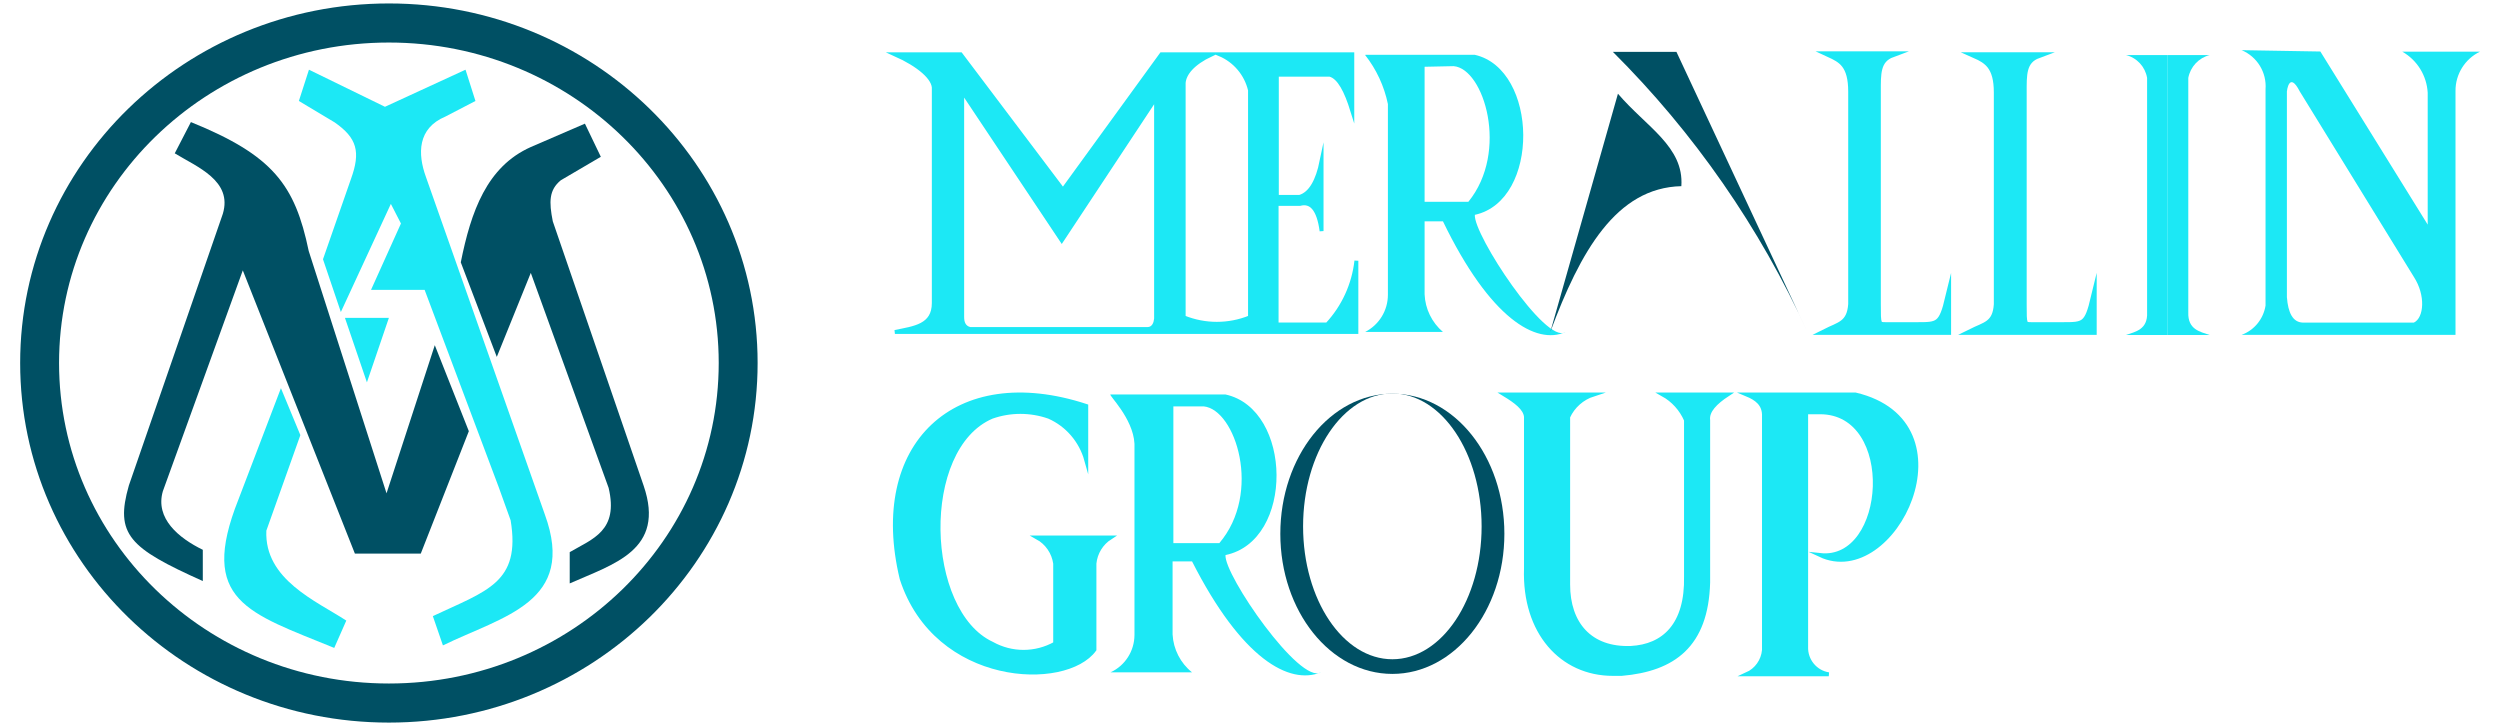
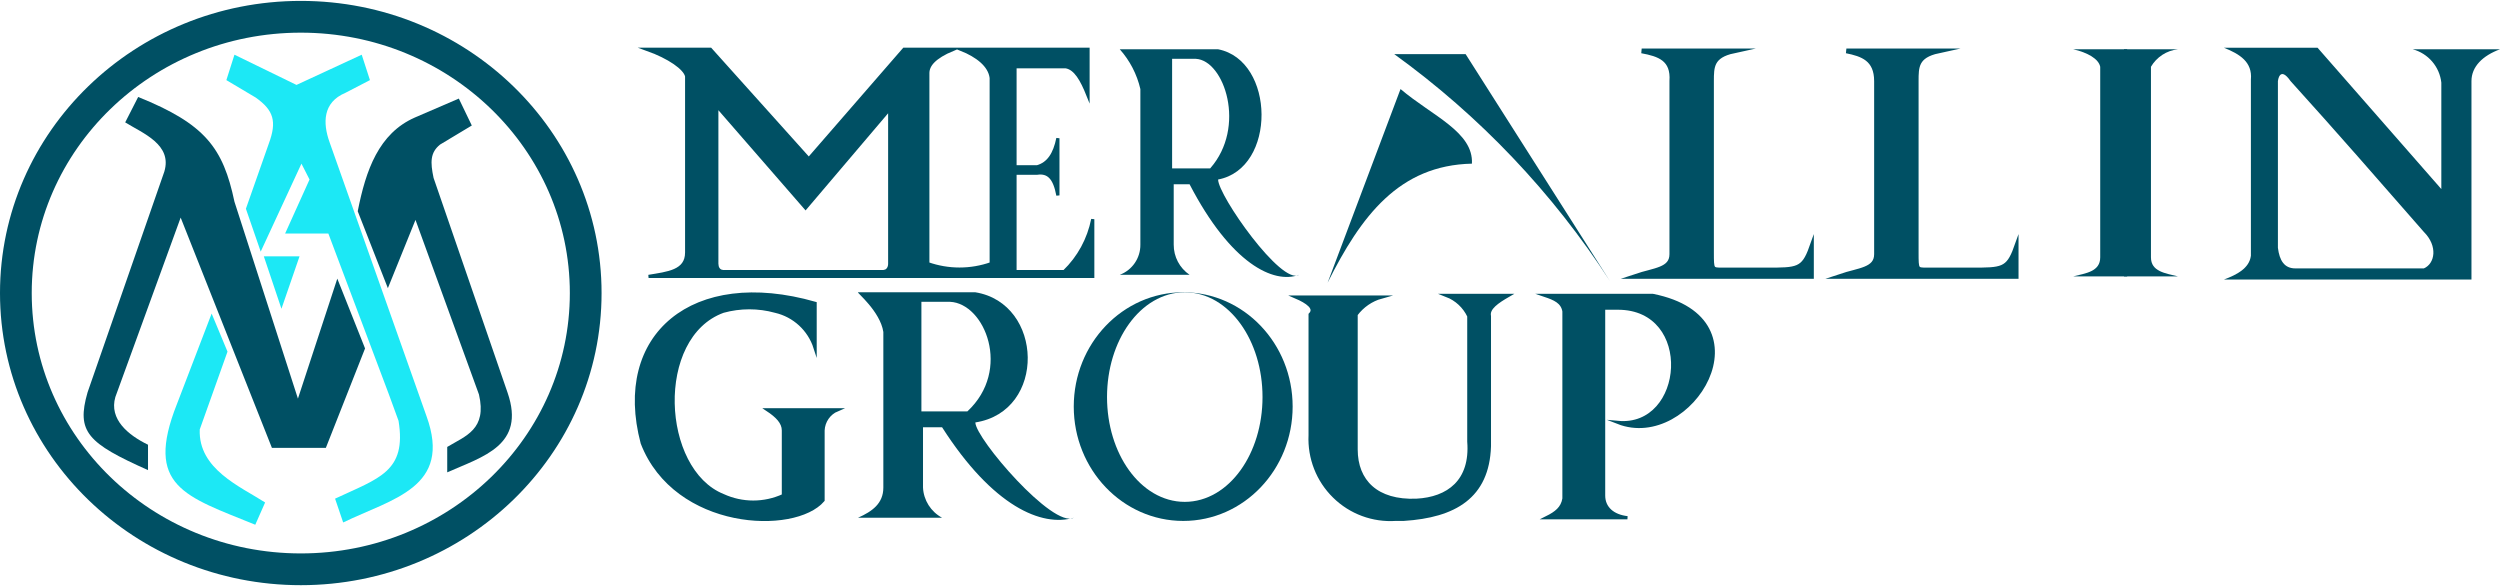
- <svg xmlns="http://www.w3.org/2000/svg" width="124px" height="36px" viewBox="0 0 122 36" version="1.1">
+ <svg xmlns="http://www.w3.org/2000/svg" width="128px" height="30px" viewBox="0 0 128 30" version="1.1">
  <g id="surface1">
-     <path style=" stroke:none;fill-rule:nonzero;fill:rgb(10.98%,90.98%,96.078%);fill-opacity:1;" d="M 15.906 15.477 L 15.02 12.859 L 16.406 8.883 C 16.898 7.527 16.707 6.848 15.605 6.074 L 13.824 5.008 L 14.324 3.457 L 18.094 5.297 L 22.09 3.457 L 22.582 5.008 L 21.094 5.781 C 19.707 6.363 19.707 7.625 20.129 8.785 L 26.023 25.516 C 27.617 29.879 23.941 30.559 20.969 32.012 L 20.469 30.559 C 23.148 29.297 24.84 28.91 24.328 25.809 L 23.738 24.168 L 20.062 14.379 L 17.402 14.379 L 18.887 11.086 L 18.387 10.113 Z M 15.906 15.477 " />
-     <path style=" stroke:none;fill-rule:nonzero;fill:rgb(10.98%,90.98%,96.078%);fill-opacity:1;" d="M 16.109 15.766 L 18.289 15.766 L 17.199 18.965 Z M 16.109 15.766 " />
-     <path style=" stroke:none;fill-rule:nonzero;fill:rgb(10.98%,90.98%,96.078%);fill-opacity:1;" d="M 12.934 19.254 L 13.898 21.582 L 12.211 26.32 C 12.105 28.746 14.691 29.812 16.176 30.781 L 15.578 32.137 C 11.316 30.391 8.824 29.812 10.824 24.781 Z M 12.934 19.254 " />
-     <path style=" stroke:none;fill-rule:nonzero;fill:rgb(0%,31.373%,39.216%);fill-opacity:1;" d="M 20.566 17.121 L 22.254 21.387 L 19.871 27.457 L 16.602 27.457 L 11.043 13.41 L 7.078 24.363 C 6.684 25.719 7.871 26.691 9.059 27.27 L 9.059 28.82 C 5.391 27.176 4.699 26.504 5.391 24.082 L 10.051 10.609 C 10.551 8.961 8.77 8.281 7.668 7.605 L 8.469 6.055 C 12.531 7.703 13.629 9.156 14.312 12.449 L 18.172 24.469 Z M 20.566 17.121 " />
-     <path style=" stroke:none;fill-rule:nonzero;fill:rgb(0%,31.373%,39.216%);fill-opacity:1;" d="M 23.641 17.703 L 25.328 13.535 L 29.188 24.199 C 29.691 26.332 28.398 26.719 27.258 27.387 L 27.258 28.938 C 29.438 27.969 32.016 27.289 30.926 24.094 L 26.418 10.977 C 26.227 10.008 26.227 9.426 26.816 8.941 L 28.801 7.777 L 28.012 6.133 L 25.328 7.293 C 23.148 8.262 22.359 10.492 21.855 13.012 Z M 23.641 17.703 " />
-     <path style="fill:none;stroke-width:2;stroke-linecap:butt;stroke-linejoin:miter;stroke:rgb(0%,31.373%,39.216%);stroke-opacity:1;stroke-miterlimit:4;" d="M 36.921 18.399 C 36.921 8.791 28.878 1.001 18.961 1.001 C 9.043 1.001 1 8.791 1 18.399 C 1 28.011 9.043 35.801 18.961 35.801 C 28.878 35.801 36.921 28.011 36.921 18.399 Z M 36.921 18.399 " transform="matrix(0.964579,0,0,0.96928,0,0.170086)" />
-     <path style="fill-rule:nonzero;fill:rgb(10.98%,90.98%,96.078%);fill-opacity:1;stroke-width:0.2;stroke-linecap:butt;stroke-linejoin:miter;stroke:rgb(10.98%,90.98%,96.078%);stroke-opacity:1;stroke-miterlimit:10;" d="M 83.08 96.451 L 86.461 96.451 L 91.722 103.391 L 96.788 96.451 L 99.372 96.451 C 98.372 96.919 97.971 97.451 97.93 97.91 L 97.93 109.912 C 99.024 110.355 100.247 110.355 101.34 109.912 L 101.34 98.289 C 101.146 97.463 100.562 96.778 99.781 96.451 L 106.601 96.451 L 106.601 99.341 C 106.289 98.341 105.928 97.628 105.45 97.499 L 102.721 97.499 L 102.721 103.75 L 103.891 103.75 C 104.47 103.58 104.819 102.899 105.021 101.928 L 105.021 105.499 C 104.871 104.37 104.479 103.959 103.912 104.108 L 102.709 104.108 L 102.709 110.278 L 105.309 110.278 C 106.147 109.384 106.673 108.239 106.811 107.018 L 106.811 110.661 L 83.08 110.661 C 84.08 110.46 85.08 110.359 85.08 109.178 L 85.08 98.249 C 85.129 97.688 84.311 96.999 83.08 96.451 Z M 83.08 96.451 " transform="matrix(0.964579,0,0,0.96928,-36.75047,-90.79688)" />
-     <path style="fill-rule:nonzero;fill:rgb(100%,100%,100%);fill-opacity:1;stroke-width:0.2;stroke-linecap:butt;stroke-linejoin:miter;stroke:rgb(100%,100%,100%);stroke-opacity:1;stroke-miterlimit:10;" d="M 86.741 98.998 L 86.741 109.9 C 86.741 110.141 86.81 110.27 86.972 110.311 L 96.079 110.311 C 96.221 110.311 96.29 110.161 96.31 109.968 L 96.31 99.341 L 91.661 106.341 Z M 86.741 98.998 " transform="matrix(0.964579,0,0,0.96928,-36.75047,-90.79688)" />
-     <path style=" stroke:none;fill-rule:nonzero;fill:rgb(10.98%,90.98%,96.078%);fill-opacity:1;" d="M 66.711 2.73 C 67.27 3.441 67.656 4.273 67.84 5.16 L 67.84 14.621 C 67.84 15.402 67.402 16.113 66.711 16.465 L 70.57 16.465 C 70.02 15.996 69.688 15.316 69.66 14.594 L 69.66 10.977 L 70.57 10.977 C 72.914 15.824 75.199 17.113 76.645 16.473 C 75.68 17.113 72.074 11.629 72.152 10.656 C 75.402 9.949 75.305 3.438 72.152 2.719 L 66.73 2.719 " />
-     <path style=" stroke:none;fill-rule:nonzero;fill:rgb(100%,100%,100%);fill-opacity:1;" d="M 69.66 3.312 L 69.66 10.008 L 71.832 10.008 C 73.859 7.516 72.605 3.398 71.098 3.281 Z M 69.66 3.312 " />
-     <path style=" stroke:none;fill-rule:nonzero;fill:rgb(10.98%,90.98%,96.078%);fill-opacity:1;" d="M 54.082 19.566 C 53.949 19.566 55.203 20.73 55.27 22.008 L 55.27 31.496 C 55.266 32.293 54.805 33.016 54.082 33.348 L 58.125 33.348 C 57.551 32.891 57.199 32.203 57.16 31.469 L 57.16 27.844 L 58.125 27.844 C 60.586 32.688 62.949 33.988 64.52 33.348 C 63.48 33.988 59.699 28.504 59.785 27.531 C 63.207 26.824 63.113 20.293 59.785 19.566 L 54.082 19.566 " />
-     <path style=" stroke:none;fill-rule:nonzero;fill:rgb(100%,100%,100%);fill-opacity:1;" d="M 57.199 20.156 L 57.199 26.941 L 59.477 26.941 C 61.609 24.441 60.285 20.312 58.703 20.156 Z M 57.199 20.156 " />
-     <path style=" stroke:none;fill-rule:nonzero;fill:rgb(0%,31.373%,39.216%);fill-opacity:1;" d="M 79 2.574 L 82.152 2.574 L 88.645 16.465 C 86.289 11.285 83.023 6.582 79 2.574 Z M 79 2.574 " />
-     <path style=" stroke:none;fill-rule:nonzero;fill:rgb(0%,31.373%,39.216%);fill-opacity:1;" d="M 79.25 4.648 C 80.656 6.297 82.531 7.273 82.395 9.234 C 79.164 9.309 77.379 12.469 75.895 16.465 Z M 79.25 4.648 " />
-     <path style="fill-rule:nonzero;fill:rgb(10.98%,90.98%,96.078%);fill-opacity:1;stroke-width:0.3;stroke-linecap:butt;stroke-linejoin:miter;stroke:rgb(10.98%,90.98%,96.078%);stroke-opacity:1;stroke-miterlimit:10;" d="M 131.109 96.451 L 134.381 96.451 C 133.592 96.741 133.628 97.451 133.628 98.39 L 133.628 109.239 C 133.628 110.311 133.628 110.311 134.049 110.311 L 135.629 110.311 C 136.73 110.311 136.9 110.311 137.241 108.9 L 137.241 110.661 L 130.899 110.661 C 131.64 110.29 132.178 110.258 132.251 109.239 L 132.251 98.37 C 132.251 96.999 131.741 96.741 131.109 96.451 Z M 131.109 96.451 " transform="matrix(0.964579,0,0,0.96928,-36.75047,-90.79688)" />
-     <path style="fill-rule:nonzero;fill:rgb(10.98%,90.98%,96.078%);fill-opacity:1;stroke-width:0.3;stroke-linecap:butt;stroke-linejoin:miter;stroke:rgb(10.98%,90.98%,96.078%);stroke-opacity:1;stroke-miterlimit:10;" d="M 138.601 96.5 L 141.881 96.5 C 141.092 96.79 141.128 97.499 141.128 98.43 L 141.128 109.251 C 141.128 110.311 141.128 110.311 141.541 110.311 L 143.121 110.311 C 144.23 110.311 144.388 110.311 144.728 108.9 L 144.728 110.661 L 138.391 110.661 C 139.14 110.29 139.67 110.27 139.739 109.251 L 139.739 98.402 C 139.739 97.092 139.241 96.782 138.601 96.5 Z M 138.601 96.5 " transform="matrix(0.964579,0,0,0.96928,-36.75047,-90.79688)" />
-     <path style=" stroke:none;fill-rule:nonzero;fill:rgb(10.98%,90.98%,96.078%);fill-opacity:1;" d="M 110.184 2.488 C 110.953 2.809 111.434 3.59 111.371 4.426 L 111.371 15.156 C 111.266 15.82 110.812 16.379 110.184 16.609 L 120.793 16.609 L 120.793 4.504 C 120.789 3.676 121.266 2.918 122.008 2.562 L 118.152 2.562 C 118.891 2.98 119.367 3.75 119.414 4.602 L 119.414 11.141 L 114.09 2.555 Z M 110.184 2.488 " />
-     <path style=" stroke:none;fill-rule:nonzero;fill:rgb(100%,100%,100%);fill-opacity:1;" d="M 112.43 4.531 L 112.43 14.738 C 112.488 15.516 112.723 15.98 113.211 16 L 118.73 16 C 119.23 15.758 119.32 14.652 118.73 13.738 L 113.066 4.531 C 112.539 3.504 112.43 4.531 112.43 4.531 Z M 112.43 4.531 " />
-     <path style=" stroke:none;fill-rule:nonzero;fill:rgb(10.98%,90.98%,96.078%);fill-opacity:1;" d="M 104.445 2.73 L 106.52 2.73 L 106.52 16.617 L 104.445 16.617 C 104.918 16.453 105.535 16.348 105.496 15.496 L 105.496 3.863 C 105.402 3.309 104.988 2.863 104.445 2.73 Z M 104.445 2.73 " />
-     <path style=" stroke:none;fill-rule:nonzero;fill:rgb(10.98%,90.98%,96.078%);fill-opacity:1;" d="M 108.602 2.73 L 106.52 2.73 L 106.52 16.617 L 108.602 16.617 C 108.121 16.453 107.512 16.348 107.539 15.496 L 107.539 3.863 C 107.645 3.309 108.059 2.867 108.602 2.73 Z M 108.602 2.73 " />
-     <path style="fill-rule:nonzero;fill:rgb(10.98%,90.98%,96.078%);fill-opacity:1;stroke-width:0.2;stroke-linecap:butt;stroke-linejoin:miter;stroke:rgb(10.98%,90.98%,96.078%);stroke-opacity:1;stroke-miterlimit:10;" d="M 92.921 117.218 L 92.921 114.449 C 86.182 112.249 81.772 116.448 83.428 123.291 C 85.19 128.7 91.86 128.95 93.342 126.918 L 93.342 122.51 C 93.395 121.965 93.698 121.474 94.16 121.18 L 90.402 121.18 C 90.9 121.454 91.24 121.945 91.321 122.51 L 91.321 126.608 C 90.309 127.172 89.082 127.172 88.069 126.608 C 84.542 124.972 84.279 116.61 88.069 115.002 C 89.017 114.671 90.049 114.671 91.001 115.002 C 91.941 115.413 92.645 116.231 92.921 117.218 Z M 92.921 117.218 " transform="matrix(0.964579,0,0,0.96928,-36.75047,-90.79688)" />
-     <path style=" stroke:none;fill-rule:nonzero;fill:rgb(0%,31.373%,39.216%);fill-opacity:1;" d="M 73.617 26.477 C 73.617 22.637 71.129 19.527 68.062 19.527 C 64.992 19.527 62.504 22.637 62.504 26.477 C 62.504 30.316 64.992 33.426 68.062 33.426 C 71.129 33.426 73.617 30.316 73.617 26.477 Z M 73.617 26.477 " />
-     <path style=" stroke:none;fill-rule:nonzero;fill:rgb(100%,100%,100%);fill-opacity:1;" d="M 72.488 26.109 C 72.488 22.469 70.508 19.516 68.062 19.516 C 65.617 19.516 63.633 22.469 63.633 26.109 C 63.633 29.75 65.617 32.699 68.062 32.699 C 70.508 32.699 72.488 29.75 72.488 26.109 Z M 72.488 26.109 " />
-     <path style="fill-rule:nonzero;fill:rgb(10.98%,90.98%,96.078%);fill-opacity:1;stroke-width:0.2;stroke-linecap:butt;stroke-linejoin:miter;stroke:rgb(10.98%,90.98%,96.078%);stroke-opacity:1;stroke-miterlimit:10;" d="M 114.421 113.861 L 119.001 113.861 C 118.426 114.046 117.952 114.462 117.701 115.01 L 117.701 123.59 C 117.701 125.588 118.831 126.91 120.928 126.83 C 122.609 126.741 123.812 125.661 123.759 123.17 L 123.759 115.171 C 123.516 114.615 123.099 114.155 122.568 113.861 L 125.901 113.861 C 125.282 114.268 124.84 114.699 124.901 115.179 L 124.901 123.481 C 124.812 126.709 123.119 127.93 120.451 128.16 L 120.001 128.16 C 117.361 128.16 115.421 126.032 115.53 122.771 L 115.53 115.002 C 115.49 114.57 115 114.212 114.421 113.861 Z M 114.421 113.861 " transform="matrix(0.964579,0,0,0.96928,-36.75047,-90.79688)" />
-     <path style="fill-rule:nonzero;fill:rgb(10.98%,90.98%,96.078%);fill-opacity:1;stroke-width:0.2;stroke-linecap:butt;stroke-linejoin:miter;stroke:rgb(10.98%,90.98%,96.078%);stroke-opacity:1;stroke-miterlimit:10;" d="M 126.881 113.861 L 132.47 113.861 C 138.621 115.312 134.471 123.86 130.652 122.078 C 134.159 122.461 134.649 114.772 130.652 114.772 L 129.939 114.772 L 129.939 126.769 C 129.911 127.467 130.413 128.075 131.101 128.18 L 126.881 128.18 C 127.38 127.958 127.72 127.487 127.768 126.939 L 127.768 115.002 C 127.801 114.341 127.359 114.059 126.881 113.861 Z M 126.881 113.861 " transform="matrix(0.964579,0,0,0.96928,-36.75047,-90.79688)" />
+     <path style=" stroke:none;fill-rule:nonzero;fill:rgb(10.98%,90.98%,96.078%);fill-opacity:1;" d="M 13.348 12.883 L 12.59 10.688 L 13.762 7.355 C 14.184 6.215 14.012 5.648 13.094 4.996 L 11.59 4.102 L 12.004 2.801 L 15.18 4.348 L 18.52 2.801 L 18.941 4.102 L 17.684 4.754 C 16.523 5.242 16.523 6.297 16.871 7.273 L 21.836 21.305 C 23.168 24.965 20.078 25.531 17.57 26.75 L 17.156 25.531 C 19.406 24.477 20.828 24.148 20.406 21.547 L 19.902 20.168 L 16.812 11.957 L 14.598 11.957 L 15.848 9.191 L 15.434 8.379 Z M 13.348 12.883 " />
+     <path style=" stroke:none;fill-rule:nonzero;fill:rgb(10.98%,90.98%,96.078%);fill-opacity:1;" d="M 13.508 13.125 L 15.336 13.125 L 14.41 15.809 Z M 13.508 13.125 " />
+     <path style=" stroke:none;fill-rule:nonzero;fill:rgb(10.98%,90.98%,96.078%);fill-opacity:1;" d="M 10.836 16.055 L 11.648 18.004 L 10.227 21.988 C 10.145 24.02 12.312 24.914 13.574 25.727 L 13.07 26.867 C 9.48 25.402 7.383 24.914 9.059 20.688 Z M 10.836 16.055 " />
+     <path style=" stroke:none;fill-rule:nonzero;fill:rgb(0%,31.373%,39.216%);fill-opacity:1;" d="M 17.27 14.266 L 18.691 17.84 L 16.684 22.93 L 13.922 22.93 L 9.25 11.141 L 5.906 20.328 C 5.574 21.469 6.57 22.281 7.578 22.77 L 7.578 24.07 C 4.484 22.688 3.898 22.117 4.484 20.086 L 8.414 8.785 C 8.828 7.402 7.328 6.832 6.41 6.266 L 7.074 4.965 C 10.504 6.348 11.422 7.566 12.004 10.328 L 15.254 20.41 Z M 17.27 14.266 " />
+     <path style=" stroke:none;fill-rule:nonzero;fill:rgb(0%,31.373%,39.216%);fill-opacity:1;" d="M 19.859 14.754 L 21.273 11.258 L 24.523 20.199 C 24.938 21.988 23.848 22.312 22.898 22.883 L 22.898 24.184 C 24.734 23.371 26.91 22.801 25.992 20.117 L 22.199 9.109 C 22.027 8.297 22.027 7.809 22.531 7.402 L 24.156 6.426 L 23.492 5.047 L 21.234 6.02 C 19.398 6.832 18.73 8.703 18.316 10.816 Z M 19.859 14.754 " />
+     <path style="fill:none;stroke-width:2;stroke-linecap:butt;stroke-linejoin:miter;stroke:rgb(0%,31.373%,39.216%);stroke-opacity:1;stroke-miterlimit:4;" d="M 36.918 18.4 C 36.918 8.79 28.878 1.001 18.962 1.001 C 9.041 1.001 1 8.79 1 18.4 C 1 28.01 9.041 35.798 18.962 35.798 C 28.878 35.798 36.918 28.01 36.918 18.4 Z M 36.918 18.4 " transform="matrix(0.812286,0,0,0.812972,0,0.0453822)" />
+     <path style="fill-rule:nonzero;fill:rgb(0%,31.373%,39.216%);fill-opacity:1;stroke-width:0.2;stroke-linecap:butt;stroke-linejoin:miter;stroke:rgb(0%,31.373%,39.216%);stroke-opacity:1;stroke-miterlimit:10;" d="M 78.9 96.898 L 82.901 96.898 L 89.1 103.798 L 95.101 96.898 L 98.198 96.898 C 97.001 97.398 96.602 97.902 96.602 98.402 L 96.602 110.4 C 97.895 110.856 99.304 110.856 100.598 110.4 L 100.598 98.7 C 100.502 97.902 99.699 97.302 98.698 96.898 L 106.701 96.898 L 106.701 99.8 C 106.301 98.801 105.902 98.099 105.301 97.998 L 102.098 97.998 L 102.098 104.298 L 103.498 104.298 C 104.2 104.101 104.599 103.5 104.801 102.501 L 104.801 106.1 C 104.599 104.999 104.2 104.6 103.498 104.701 L 102.098 104.701 L 102.098 110.9 L 105.2 110.9 C 106.124 110.011 106.749 108.858 106.999 107.599 L 106.999 111.202 L 79.001 111.202 C 80.198 111.001 81.401 110.9 81.401 109.698 L 81.401 98.599 C 81.3 98.099 80.299 97.398 78.9 96.898 Z M 78.9 96.898 " transform="matrix(0.812286,0,0,0.812972,-30.96433,-76.25203)" />
+     <path style="fill-rule:nonzero;fill:rgb(100%,100%,100%);fill-opacity:1;stroke-width:0.2;stroke-linecap:butt;stroke-linejoin:miter;stroke:rgb(100%,100%,100%);stroke-opacity:1;stroke-miterlimit:10;" d="M 83.502 101.002 L 83.502 110.4 C 83.502 110.602 83.598 110.698 83.699 110.698 L 93.798 110.698 C 93.899 110.698 94 110.602 94 110.4 L 94 101.199 L 88.898 107.2 Z M 83.502 101.002 " transform="matrix(0.812286,0,0,0.812972,-30.96433,-76.25203)" />
+     <path style=" stroke:none;fill-rule:nonzero;fill:rgb(0%,31.373%,39.216%);fill-opacity:1;" d="M 57.332 2.523 C 57.848 3.102 58.211 3.801 58.387 4.559 L 58.387 12.523 C 58.395 13.211 57.973 13.828 57.332 14.07 L 60.906 14.07 C 60.395 13.723 60.09 13.145 60.094 12.523 L 60.094 9.434 L 60.906 9.434 C 63.016 13.5 65.211 14.559 66.512 14.07 C 65.617 14.637 62.367 10.004 62.367 9.191 C 65.371 8.621 65.293 3.094 62.367 2.523 L 57.332 2.523 " />
+     <path style=" stroke:none;fill-rule:nonzero;fill:rgb(100%,100%,100%);fill-opacity:1;" d="M 60.012 3.012 L 60.012 8.621 L 61.961 8.621 C 63.828 6.508 62.691 3.094 61.23 3.012 Z M 60.012 3.012 " />
+     <path style=" stroke:none;fill-rule:nonzero;fill:rgb(0%,31.373%,39.216%);fill-opacity:1;" d="M 43.93 14.965 C 43.848 14.965 45.066 15.938 45.227 16.996 L 45.227 24.965 C 45.227 25.777 44.66 26.184 43.93 26.508 L 48.234 26.508 C 47.66 26.199 47.289 25.613 47.258 24.965 L 47.258 21.875 L 48.234 21.875 C 50.832 25.938 53.352 26.996 54.977 26.508 C 53.918 27.078 49.938 22.441 49.938 21.629 C 53.594 21.062 53.434 15.531 49.938 14.965 L 43.93 14.965 " />
+     <path style=" stroke:none;fill-rule:nonzero;fill:rgb(100%,100%,100%);fill-opacity:1;" d="M 47.176 15.453 L 47.176 21.062 L 49.531 21.062 C 51.809 18.945 50.426 15.531 48.641 15.453 Z M 47.176 15.453 " />
+     <path style=" stroke:none;fill-rule:nonzero;fill:rgb(0%,31.373%,39.216%);fill-opacity:1;" d="M 71.383 2.77 L 75.039 2.77 L 82.43 14.395 C 79.5 9.867 75.754 5.926 71.383 2.77 Z M 71.383 2.77 " />
+     <path style=" stroke:none;fill-rule:nonzero;fill:rgb(0%,31.373%,39.216%);fill-opacity:1;" d="M 71.707 4.559 C 73.332 5.938 75.445 6.754 75.363 8.379 C 71.629 8.461 69.68 11.062 67.973 14.477 Z M 71.707 4.559 " />
+     <path style="fill-rule:nonzero;fill:rgb(0%,31.373%,39.216%);fill-opacity:1;stroke-width:0.3;stroke-linecap:butt;stroke-linejoin:miter;stroke:rgb(0%,31.373%,39.216%);stroke-opacity:1;stroke-miterlimit:10;" d="M 141.599 96.999 L 147.399 96.999 C 145.999 97.302 145.999 97.998 145.999 98.902 L 145.999 109.698 C 145.999 110.799 145.999 110.799 146.702 110.799 L 149.5 110.799 C 151.4 110.799 151.799 110.799 152.299 109.4 L 152.299 111.202 L 141.2 111.202 C 142.402 110.799 143.499 110.799 143.499 109.799 L 143.499 98.902 C 143.6 97.499 142.7 97.201 141.599 96.999 Z M 141.599 96.999 " transform="matrix(0.812286,0,0,0.812972,-30.96433,-76.25203)" />
+     <path style="fill-rule:nonzero;fill:rgb(0%,31.373%,39.216%);fill-opacity:1;stroke-width:0.3;stroke-linecap:butt;stroke-linejoin:miter;stroke:rgb(0%,31.373%,39.216%);stroke-opacity:1;stroke-miterlimit:10;" d="M 154.502 96.999 L 160.301 96.999 C 158.902 97.302 158.902 97.998 158.902 98.902 L 158.902 109.698 C 158.902 110.799 158.902 110.799 159.599 110.799 L 162.398 110.799 C 164.302 110.799 164.701 110.799 165.202 109.4 L 165.202 111.202 L 154.098 111.202 C 155.3 110.799 156.401 110.799 156.401 109.799 L 156.401 98.902 C 156.401 97.499 155.502 97.201 154.502 96.999 Z M 154.502 96.999 " transform="matrix(0.812286,0,0,0.812972,-30.96433,-76.25203)" />
+     <path style=" stroke:none;fill-rule:nonzero;fill:rgb(0%,31.373%,39.216%);fill-opacity:1;" d="M 113.867 2.445 C 114.68 2.77 115.328 3.176 115.246 4.07 L 115.246 13.094 C 115.164 13.742 114.516 14.07 113.867 14.312 L 126.539 14.312 L 126.539 4.152 C 126.539 3.418 127.105 2.852 128 2.523 L 123.531 2.523 C 124.324 2.738 124.906 3.414 124.996 4.23 L 124.996 9.68 L 118.66 2.445 Z M 113.867 2.445 " />
+     <path style=" stroke:none;fill-rule:nonzero;fill:rgb(100%,100%,100%);fill-opacity:1;" d="M 116.629 4.152 L 116.629 12.688 C 116.711 13.336 116.953 13.742 117.523 13.742 L 124.102 13.742 C 124.668 13.5 124.832 12.605 124.102 11.875 C 121.828 9.273 119.633 6.754 117.277 4.152 C 116.711 3.34 116.629 4.152 116.629 4.152 Z M 116.629 4.152 " />
+     <path style=" stroke:none;fill-rule:nonzero;fill:rgb(0%,31.373%,39.216%);fill-opacity:1;" d="M 106.148 2.523 L 108.91 2.523 L 108.91 14.152 L 106.148 14.152 C 106.801 13.988 107.531 13.906 107.531 13.176 L 107.531 3.418 C 107.449 3.012 106.879 2.688 106.148 2.523 Z M 106.148 2.523 " />
+     <path style=" stroke:none;fill-rule:nonzero;fill:rgb(0%,31.373%,39.216%);fill-opacity:1;" d="M 111.512 2.523 L 108.75 2.523 L 108.75 14.152 L 111.512 14.152 C 110.859 13.988 110.129 13.906 110.129 13.176 L 110.129 3.418 C 110.422 2.918 110.934 2.586 111.512 2.523 Z M 111.512 2.523 " />
+     <path style="fill-rule:nonzero;fill:rgb(0%,31.373%,39.216%);fill-opacity:1;stroke-width:0.2;stroke-linecap:butt;stroke-linejoin:miter;stroke:rgb(0%,31.373%,39.216%);stroke-opacity:1;stroke-miterlimit:10;" d="M 89.499 115.7 L 89.499 112.898 C 81.8 110.698 76.798 114.902 78.602 121.701 C 80.699 127.102 88.201 127.4 89.999 125.3 L 89.999 120.899 C 90.023 120.332 90.374 119.822 90.898 119.601 L 86.498 119.601 C 87.099 120 87.498 120.399 87.498 120.899 L 87.498 125.002 C 86.291 125.555 84.906 125.555 83.699 125.002 C 79.698 123.402 79.299 114.998 83.699 113.398 C 84.781 113.1 85.921 113.1 86.998 113.398 C 88.181 113.672 89.129 114.547 89.499 115.7 Z M 89.499 115.7 " transform="matrix(0.812286,0,0,0.812972,-30.96433,-76.25203)" />
+     <path style="fill-rule:nonzero;fill:rgb(0%,31.373%,39.216%);fill-opacity:1;stroke-width:1;stroke-linecap:butt;stroke-linejoin:miter;stroke:rgb(0%,31.373%,39.216%);stroke-opacity:1;stroke-miterlimit:10;" d="M 80.978 25.549 C 80.978 21.85 78.117 18.851 74.582 18.851 C 71.048 18.851 68.181 21.85 68.181 25.549 C 68.181 29.249 71.048 32.252 74.582 32.252 C 78.117 32.252 80.978 29.249 80.978 25.549 Z M 80.978 25.549 " transform="matrix(0.812286,0,0,0.812972,0,0.0453822)" />
+     <path style="fill-rule:nonzero;fill:rgb(100%,100%,100%);fill-opacity:1;stroke-width:1;stroke-linecap:butt;stroke-linejoin:miter;stroke:rgb(100%,100%,100%);stroke-opacity:1;stroke-miterlimit:10;" d="M 79.079 24.949 C 79.079 21.581 77.112 18.851 74.678 18.851 C 72.25 18.851 70.278 21.581 70.278 24.949 C 70.278 28.317 72.25 31.051 74.678 31.051 C 77.112 31.051 79.079 28.317 79.079 24.949 Z M 79.079 24.949 " transform="matrix(0.812286,0,0,0.812972,0,0.0453822)" />
+     <path style="fill-rule:nonzero;fill:rgb(0%,31.373%,39.216%);fill-opacity:1;stroke-width:0.2;stroke-linecap:butt;stroke-linejoin:miter;stroke:rgb(0%,31.373%,39.216%);stroke-opacity:1;stroke-miterlimit:10;" d="M 119.8 112.5 L 125.201 112.5 C 124.561 112.677 123.998 113.067 123.599 113.6 L 123.599 122.1 C 123.599 124.099 124.898 125.401 127.398 125.3 C 129.399 125.199 130.899 124.099 130.702 121.6 L 130.702 113.701 C 130.418 113.105 129.918 112.639 129.298 112.399 L 133.198 112.399 C 132.501 112.802 131.9 113.201 132.001 113.701 L 132.001 121.898 C 131.9 125.098 129.798 126.299 126.6 126.501 L 126.1 126.501 C 124.657 126.597 123.243 126.074 122.214 125.06 C 121.18 124.046 120.632 122.643 120.699 121.201 L 120.699 113.6 C 121.099 113.201 120.502 112.802 119.8 112.5 Z M 119.8 112.5 " transform="matrix(0.812286,0,0,0.812972,-30.96433,-76.25203)" />
+     <path style="fill-rule:nonzero;fill:rgb(0%,31.373%,39.216%);fill-opacity:1;stroke-width:0.2;stroke-linecap:butt;stroke-linejoin:miter;stroke:rgb(0%,31.373%,39.216%);stroke-opacity:1;stroke-miterlimit:10;" d="M 135.501 112.399 L 142.301 112.399 C 149.798 113.898 144.701 122.201 140.099 120.399 C 144.398 120.798 144.999 113.201 140.099 113.201 L 139.2 113.201 L 139.2 125.002 C 139.2 125.8 139.801 126.299 140.7 126.4 L 135.598 126.4 C 136.199 126.102 136.598 125.8 136.699 125.199 L 136.699 113.398 C 136.598 112.802 136.098 112.601 135.501 112.399 Z M 135.501 112.399 " transform="matrix(0.812286,0,0,0.812972,-30.96433,-76.25203)" />
  </g>
</svg>
